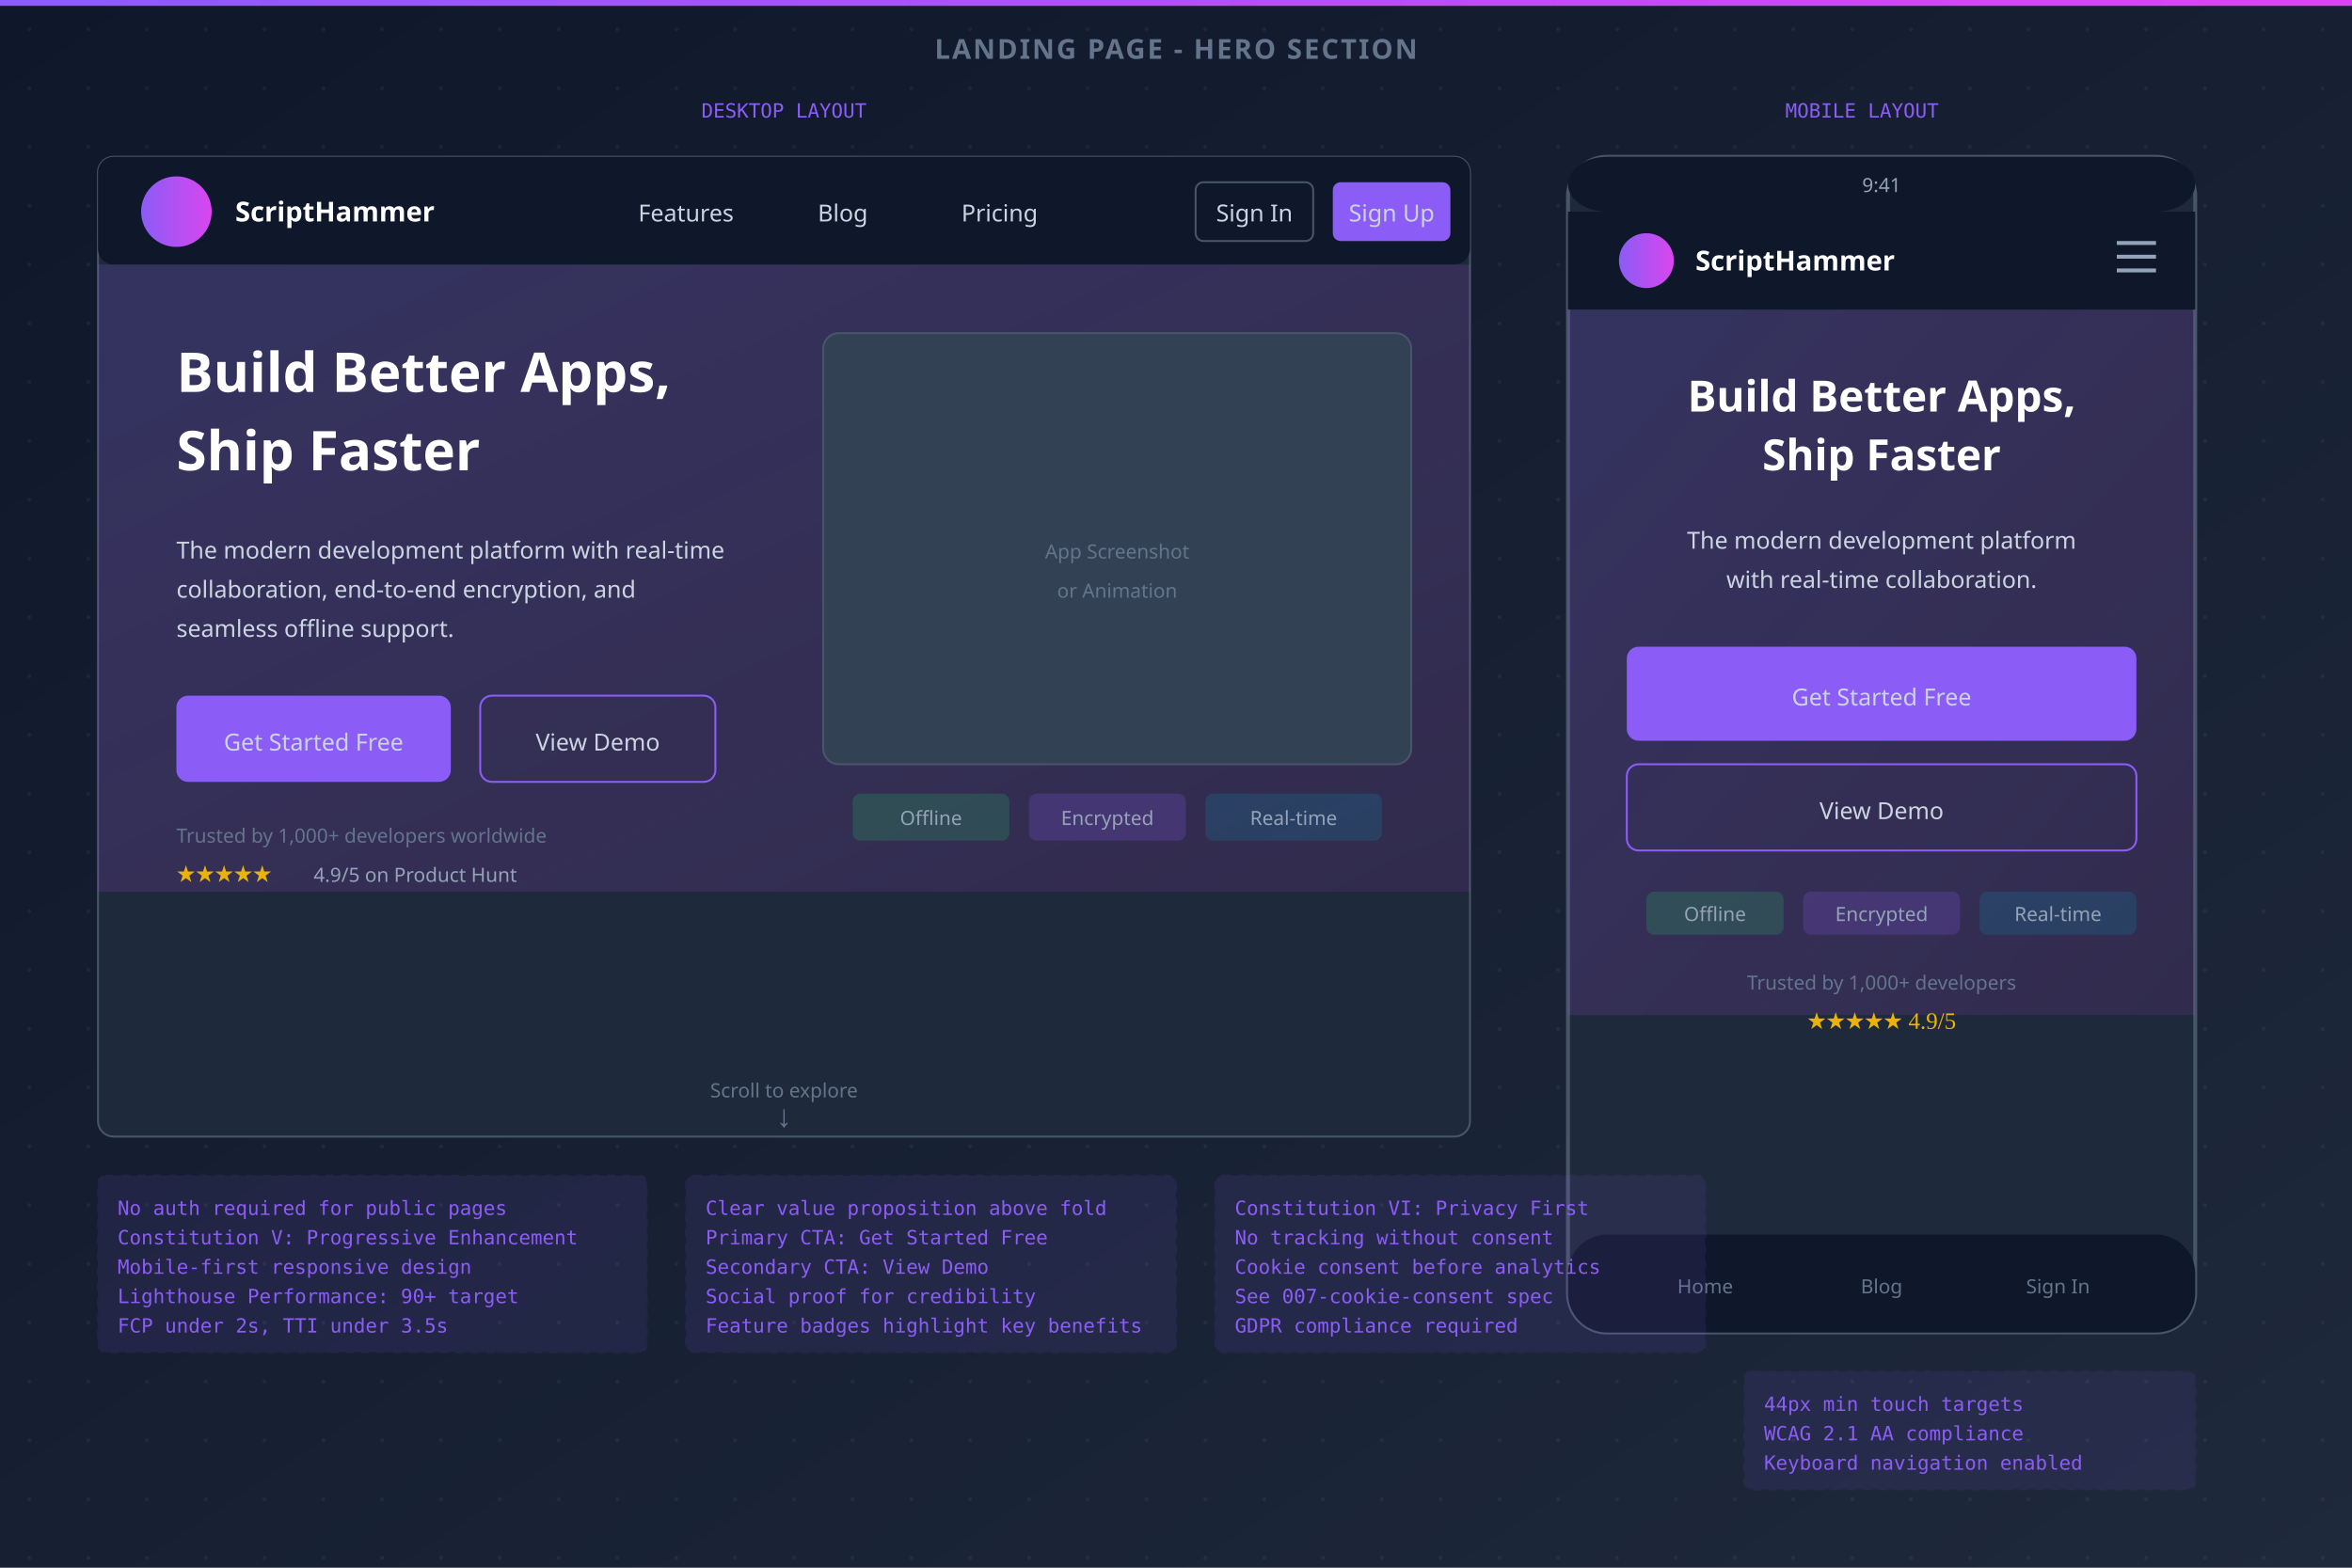
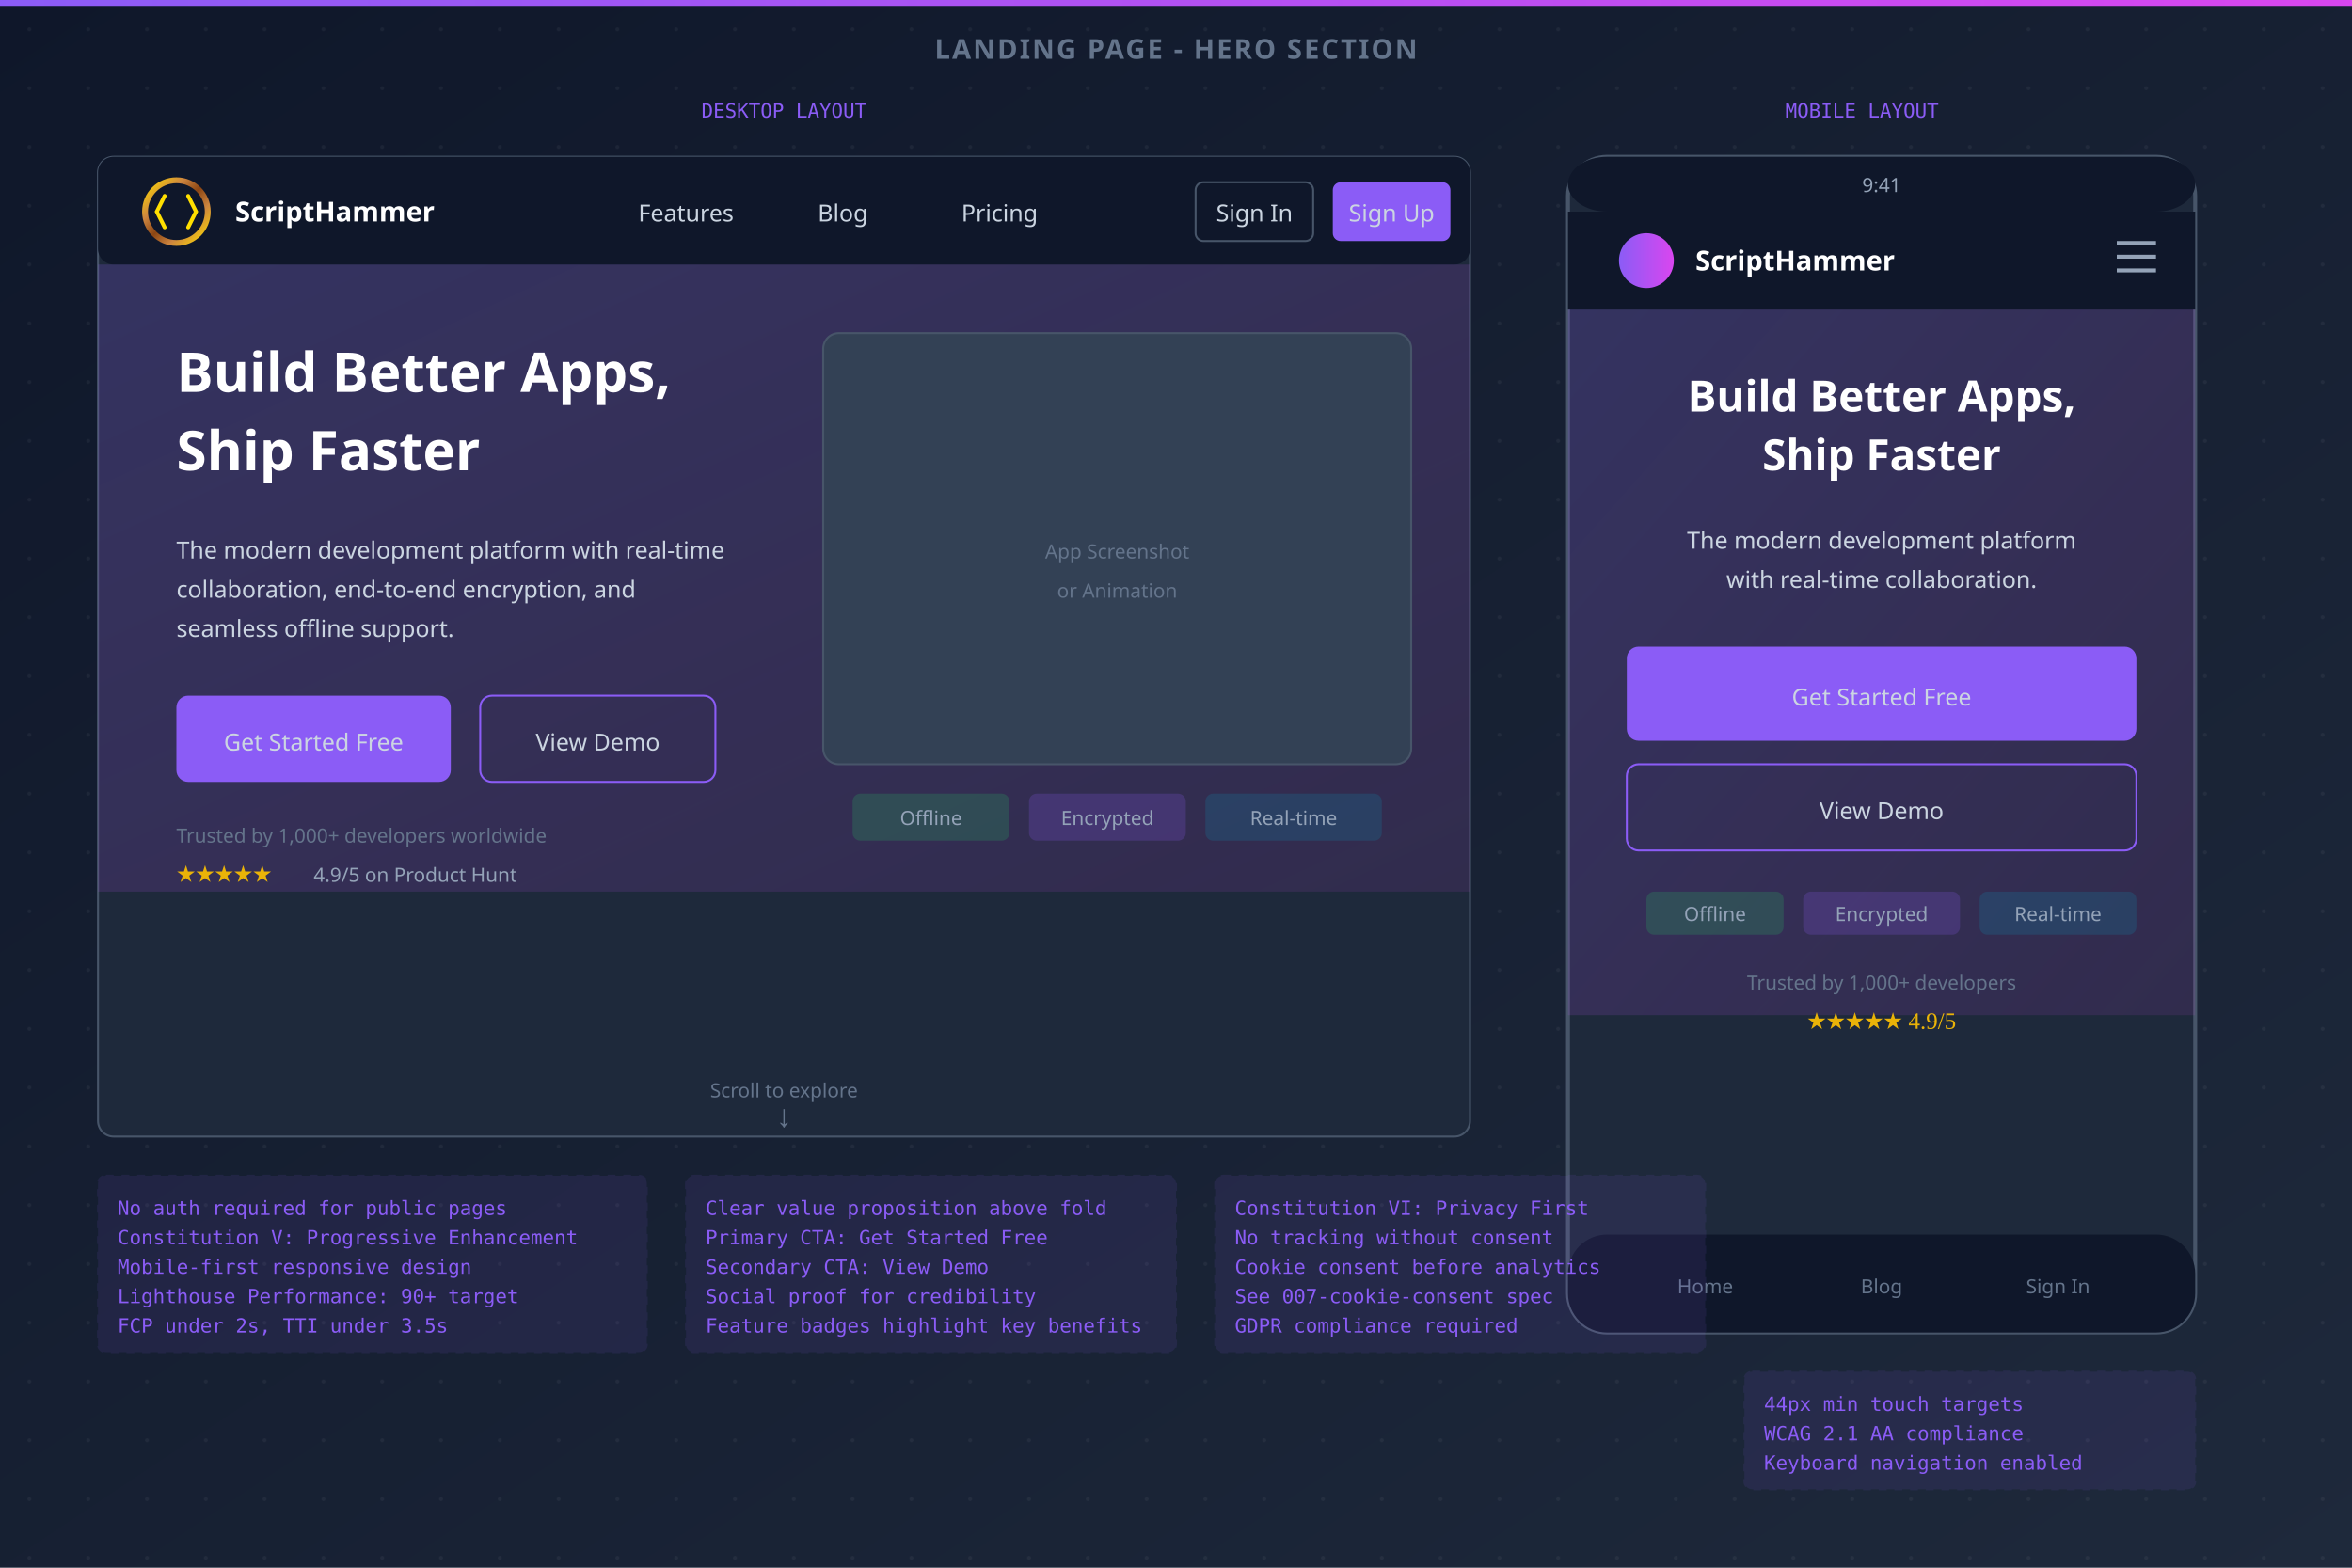
<svg xmlns="http://www.w3.org/2000/svg" viewBox="0 0 1200 800" width="1200" height="800">
  <defs>
    <linearGradient id="bgGrad" x1="0%" y1="0%" x2="100%" y2="100%">
      <stop offset="0%" style="stop-color:#0f172a" />
      <stop offset="100%" style="stop-color:#1e293b" />
    </linearGradient>
    <linearGradient id="accentGrad" x1="0%" y1="0%" x2="100%" y2="0%">
      <stop offset="0%" style="stop-color:#8b5cf6" />
      <stop offset="100%" style="stop-color:#d946ef" />
    </linearGradient>
    <linearGradient id="heroGrad" x1="0%" y1="0%" x2="100%" y2="100%">
      <stop offset="0%" style="stop-color:#8b5cf6" stop-opacity="0.2" />
      <stop offset="100%" style="stop-color:#d946ef" stop-opacity="0.1" />
+     </linearGradient>
+     <linearGradient id="metalGradient" x1="0%" y1="0%" x2="100%" y2="100%">
+       <stop offset="0%" style="stop-color:#FFDF00" />
+       <stop offset="30%" style="stop-color:#CD853F" />
+       <stop offset="50%" style="stop-color:#8B4513" />
+       <stop offset="70%" style="stop-color:#CD853F" />
+       <stop offset="100%" style="stop-color:#FFDF00" />
    </linearGradient>
    <style>
      .heading { fill: #ffffff; font-family: system-ui, sans-serif; font-size: 14px; font-weight: bold; }
      .text-sm { fill: #94a3b8; font-family: system-ui, sans-serif; font-size: 10px; }
      .text-md { fill: #cbd5e1; font-family: system-ui, sans-serif; font-size: 12px; }
      .text-muted { fill: #64748b; font-family: system-ui, sans-serif; font-size: 10px; }
      .annotation { fill: #8b5cf6; font-family: monospace; font-size: 10px; }
    </style>
  </defs>
  <rect width="1200" height="800" fill="url(#bgGrad)" />
  <g opacity="0.05">
    <pattern id="dots" width="30" height="30" patternUnits="userSpaceOnUse">
      <circle cx="15" cy="15" r="1" fill="#fff" />
    </pattern>
    <rect width="1200" height="800" fill="url(#dots)" />
  </g>
  <rect x="0" y="0" width="1200" height="3" fill="url(#accentGrad)" />
  <text x="600" y="30" text-anchor="middle" font-family="system-ui, sans-serif" font-size="14" font-weight="600" fill="#64748b" letter-spacing="1">LANDING PAGE - HERO SECTION</text>
  <text x="400" y="60" text-anchor="middle" class="annotation" font-size="12">DESKTOP LAYOUT</text>
  <rect x="50" y="80" width="700" height="500" rx="8" fill="#1e293b" stroke="#475569" />
  <rect x="50" y="80" width="700" height="55" rx="8" fill="#0f172a" />
-   <circle cx="90" cy="108" r="18" fill="url(#accentGrad)" />
+   <g transform="translate(90, 108)">
+     <circle r="16" fill="none" stroke="url(#metalGradient)" stroke-width="3" />
+     <path d="M-6,-8 L-10,0 L-6,8" stroke="#FFDF00" stroke-width="2" fill="none" stroke-linecap="round" />
+     <path d="M6,-8 L10,0 L6,8" stroke="#FFDF00" stroke-width="2" fill="none" stroke-linecap="round" />
+   </g>
  <text x="120" y="113" class="heading" font-size="16">ScriptHammer</text>
  <text x="350" y="113" text-anchor="middle" class="text-md">Features</text>
  <text x="430" y="113" text-anchor="middle" class="text-md">Blog</text>
  <text x="510" y="113" text-anchor="middle" class="text-md">Pricing</text>
  <rect x="610" y="93" width="60" height="30" rx="4" fill="transparent" stroke="#475569" />
  <text x="640" y="113" text-anchor="middle" class="text-md">Sign In</text>
  <rect x="680" y="93" width="60" height="30" rx="4" fill="#8b5cf6" />
  <text x="710" y="113" text-anchor="middle" fill="white" class="text-md">Sign Up</text>
  <rect x="50" y="135" width="700" height="320" fill="url(#heroGrad)" />
  <text x="90" y="200" fill="white" font-family="system-ui, sans-serif" font-size="28" font-weight="bold">Build Better Apps,</text>
  <text x="90" y="240" fill="white" font-family="system-ui, sans-serif" font-size="28" font-weight="bold">Ship Faster</text>
  <text x="90" y="285" class="text-md" font-size="14">The modern development platform with real-time</text>
  <text x="90" y="305" class="text-md" font-size="14">collaboration, end-to-end encryption, and</text>
  <text x="90" y="325" class="text-md" font-size="14">seamless offline support.</text>
  <rect x="90" y="355" width="140" height="44" rx="6" fill="#8b5cf6" />
  <text x="160" y="383" text-anchor="middle" fill="white" class="text-md">Get Started Free</text>
  <rect x="245" y="355" width="120" height="44" rx="6" fill="transparent" stroke="#8b5cf6" />
  <text x="305" y="383" text-anchor="middle" fill="#8b5cf6" class="text-md">View Demo</text>
  <text x="90" y="430" class="text-muted">Trusted by 1,000+ developers worldwide</text>
  <text x="90" y="450" fill="#eab308" font-size="12">★★★★★</text>
  <text x="160" y="450" class="text-sm">4.9/5 on Product Hunt</text>
  <rect x="420" y="170" width="300" height="220" rx="8" fill="#334155" stroke="#475569" />
  <text x="570" y="285" text-anchor="middle" class="text-muted">App Screenshot</text>
  <text x="570" y="305" text-anchor="middle" class="text-muted">or Animation</text>
  <rect x="435" y="405" width="80" height="24" rx="4" fill="#22c55e" opacity="0.2" />
  <text x="475" y="421" text-anchor="middle" fill="#22c55e" class="text-sm">Offline</text>
  <rect x="525" y="405" width="80" height="24" rx="4" fill="#8b5cf6" opacity="0.2" />
  <text x="565" y="421" text-anchor="middle" fill="#8b5cf6" class="text-sm">Encrypted</text>
  <rect x="615" y="405" width="90" height="24" rx="4" fill="#0891b2" opacity="0.2" />
  <text x="660" y="421" text-anchor="middle" fill="#0891b2" class="text-sm">Real-time</text>
  <text x="400" y="560" text-anchor="middle" class="text-muted">Scroll to explore</text>
  <text x="400" y="575" text-anchor="middle" fill="#64748b" font-size="16">↓</text>
  <text x="950" y="60" text-anchor="middle" class="annotation" font-size="12">MOBILE LAYOUT</text>
  <rect x="800" y="80" width="320" height="600" rx="20" fill="#1e293b" stroke="#475569" stroke-width="2" />
  <rect x="800" y="80" width="320" height="28" rx="20" fill="#0f172a" />
  <text x="960" y="98" text-anchor="middle" class="text-sm">9:41</text>
  <rect x="800" y="108" width="320" height="50" fill="#0f172a" />
  <circle cx="840" cy="133" r="14" fill="url(#accentGrad)" />
  <text x="865" y="138" class="heading" font-size="12">ScriptHammer</text>
  <rect x="1080" y="123" width="20" height="2" fill="#94a3b8" />
  <rect x="1080" y="130" width="20" height="2" fill="#94a3b8" />
  <rect x="1080" y="137" width="20" height="2" fill="#94a3b8" />
  <rect x="800" y="158" width="320" height="360" fill="url(#heroGrad)" />
  <text x="960" y="210" text-anchor="middle" fill="white" font-family="system-ui, sans-serif" font-size="22" font-weight="bold">Build Better Apps,</text>
  <text x="960" y="240" text-anchor="middle" fill="white" font-family="system-ui, sans-serif" font-size="22" font-weight="bold">Ship Faster</text>
  <text x="960" y="280" text-anchor="middle" class="text-md">The modern development platform</text>
  <text x="960" y="300" text-anchor="middle" class="text-md">with real-time collaboration.</text>
  <rect x="830" y="330" width="260" height="48" rx="6" fill="#8b5cf6" />
  <text x="960" y="360" text-anchor="middle" fill="white" class="text-md">Get Started Free</text>
  <rect x="830" y="390" width="260" height="44" rx="6" fill="transparent" stroke="#8b5cf6" />
  <text x="960" y="418" text-anchor="middle" fill="#8b5cf6" class="text-md">View Demo</text>
  <rect x="840" y="455" width="70" height="22" rx="4" fill="#22c55e" opacity="0.2" />
  <text x="875" y="470" text-anchor="middle" fill="#22c55e" class="text-sm">Offline</text>
  <rect x="920" y="455" width="80" height="22" rx="4" fill="#8b5cf6" opacity="0.2" />
  <text x="960" y="470" text-anchor="middle" fill="#8b5cf6" class="text-sm">Encrypted</text>
  <rect x="1010" y="455" width="80" height="22" rx="4" fill="#0891b2" opacity="0.2" />
  <text x="1050" y="470" text-anchor="middle" fill="#0891b2" class="text-sm">Real-time</text>
  <text x="960" y="505" text-anchor="middle" class="text-muted">Trusted by 1,000+ developers</text>
  <text x="960" y="525" text-anchor="middle" fill="#eab308" font-size="12">★★★★★ 4.9/5</text>
  <rect x="800" y="630" width="320" height="50" rx="20" fill="#0f172a" />
  <text x="870" y="660" text-anchor="middle" class="text-muted">Home</text>
  <text x="960" y="660" text-anchor="middle" class="text-muted">Blog</text>
  <text x="1050" y="660" text-anchor="middle" class="text-muted">Sign In</text>
  <rect x="50" y="600" width="280" height="90" rx="4" fill="#8b5cf6" opacity="0.1" stroke="#8b5cf6" stroke-dasharray="4" />
  <text x="60" y="620" class="annotation">No auth required for public pages</text>
  <text x="60" y="635" class="annotation">Constitution V: Progressive Enhancement</text>
  <text x="60" y="650" class="annotation">Mobile-first responsive design</text>
  <text x="60" y="665" class="annotation">Lighthouse Performance: 90+ target</text>
  <text x="60" y="680" class="annotation">FCP under 2s, TTI under 3.5s</text>
  <rect x="350" y="600" width="250" height="90" rx="4" fill="#8b5cf6" opacity="0.1" stroke="#8b5cf6" stroke-dasharray="4" />
  <text x="360" y="620" class="annotation">Clear value proposition above fold</text>
  <text x="360" y="635" class="annotation">Primary CTA: Get Started Free</text>
  <text x="360" y="650" class="annotation">Secondary CTA: View Demo</text>
  <text x="360" y="665" class="annotation">Social proof for credibility</text>
  <text x="360" y="680" class="annotation">Feature badges highlight key benefits</text>
  <rect x="620" y="600" width="250" height="90" rx="4" fill="#8b5cf6" opacity="0.1" stroke="#8b5cf6" stroke-dasharray="4" />
  <text x="630" y="620" class="annotation">Constitution VI: Privacy First</text>
  <text x="630" y="635" class="annotation">No tracking without consent</text>
  <text x="630" y="650" class="annotation">Cookie consent before analytics</text>
  <text x="630" y="665" class="annotation">See 007-cookie-consent spec</text>
  <text x="630" y="680" class="annotation">GDPR compliance required</text>
  <rect x="890" y="700" width="230" height="60" rx="4" fill="#8b5cf6" opacity="0.1" stroke="#8b5cf6" stroke-dasharray="4" />
  <text x="900" y="720" class="annotation">44px min touch targets</text>
  <text x="900" y="735" class="annotation">WCAG 2.1 AA compliance</text>
  <text x="900" y="750" class="annotation">Keyboard navigation enabled</text>
</svg>
